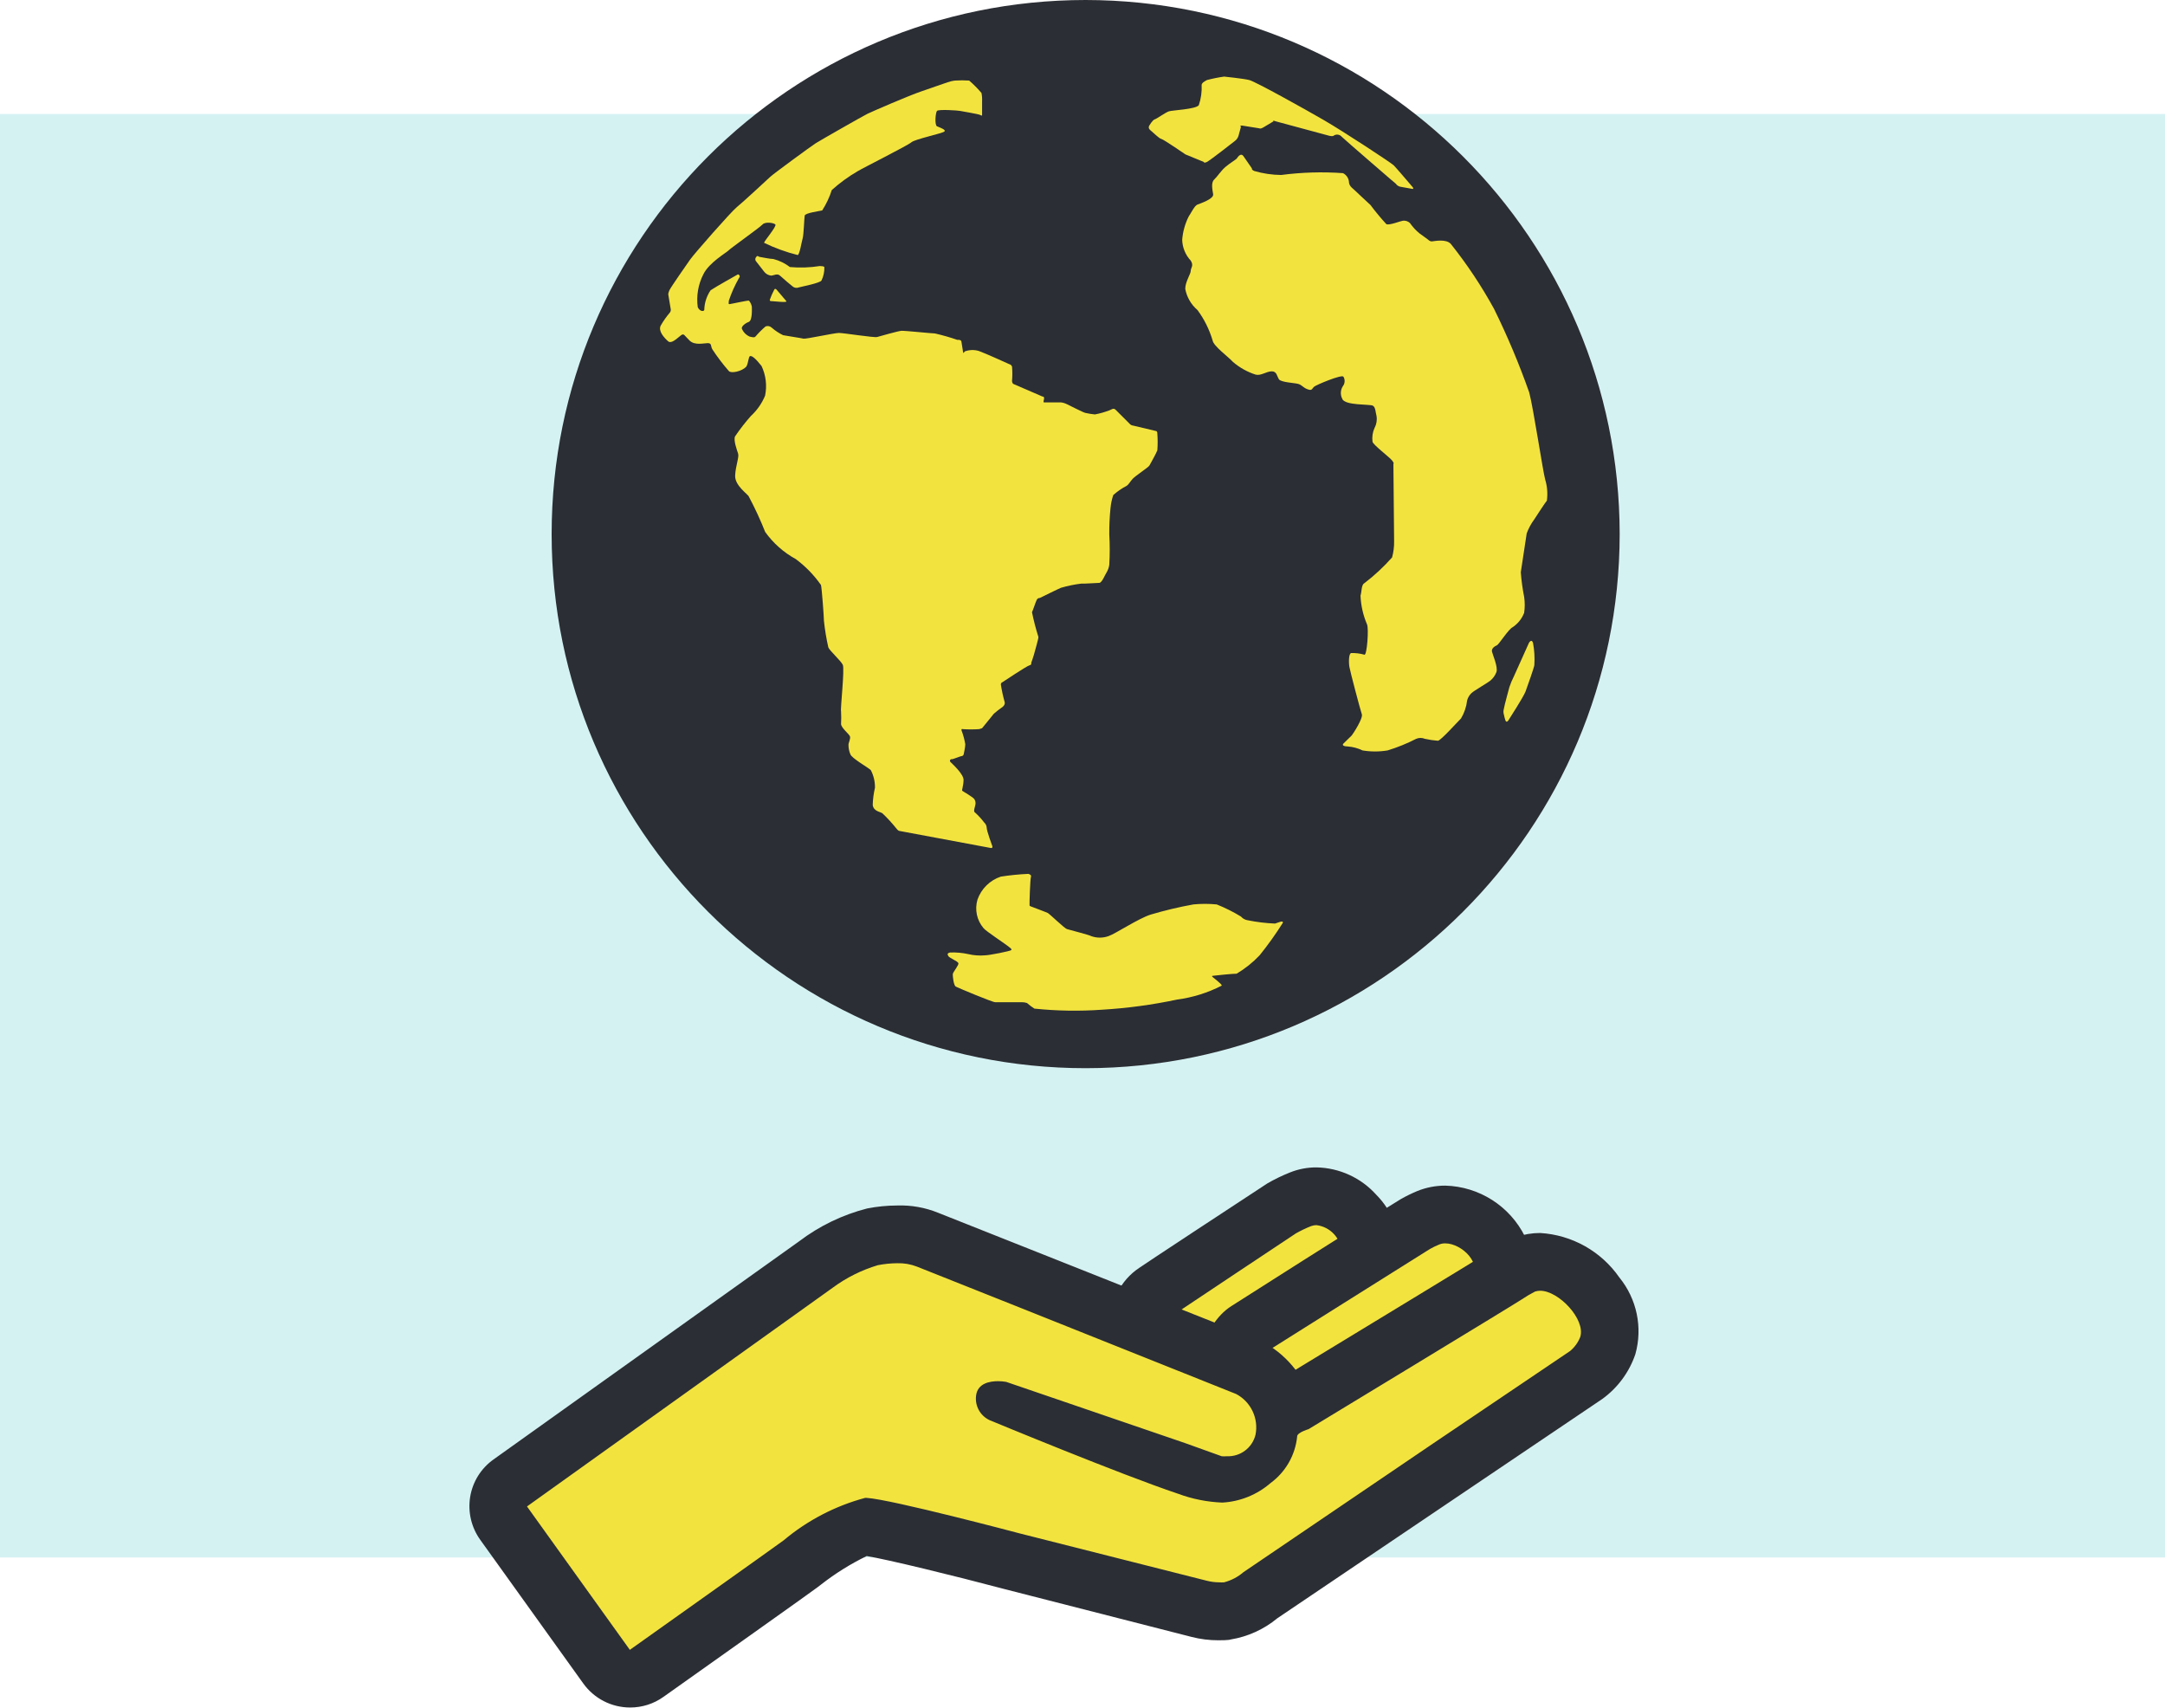
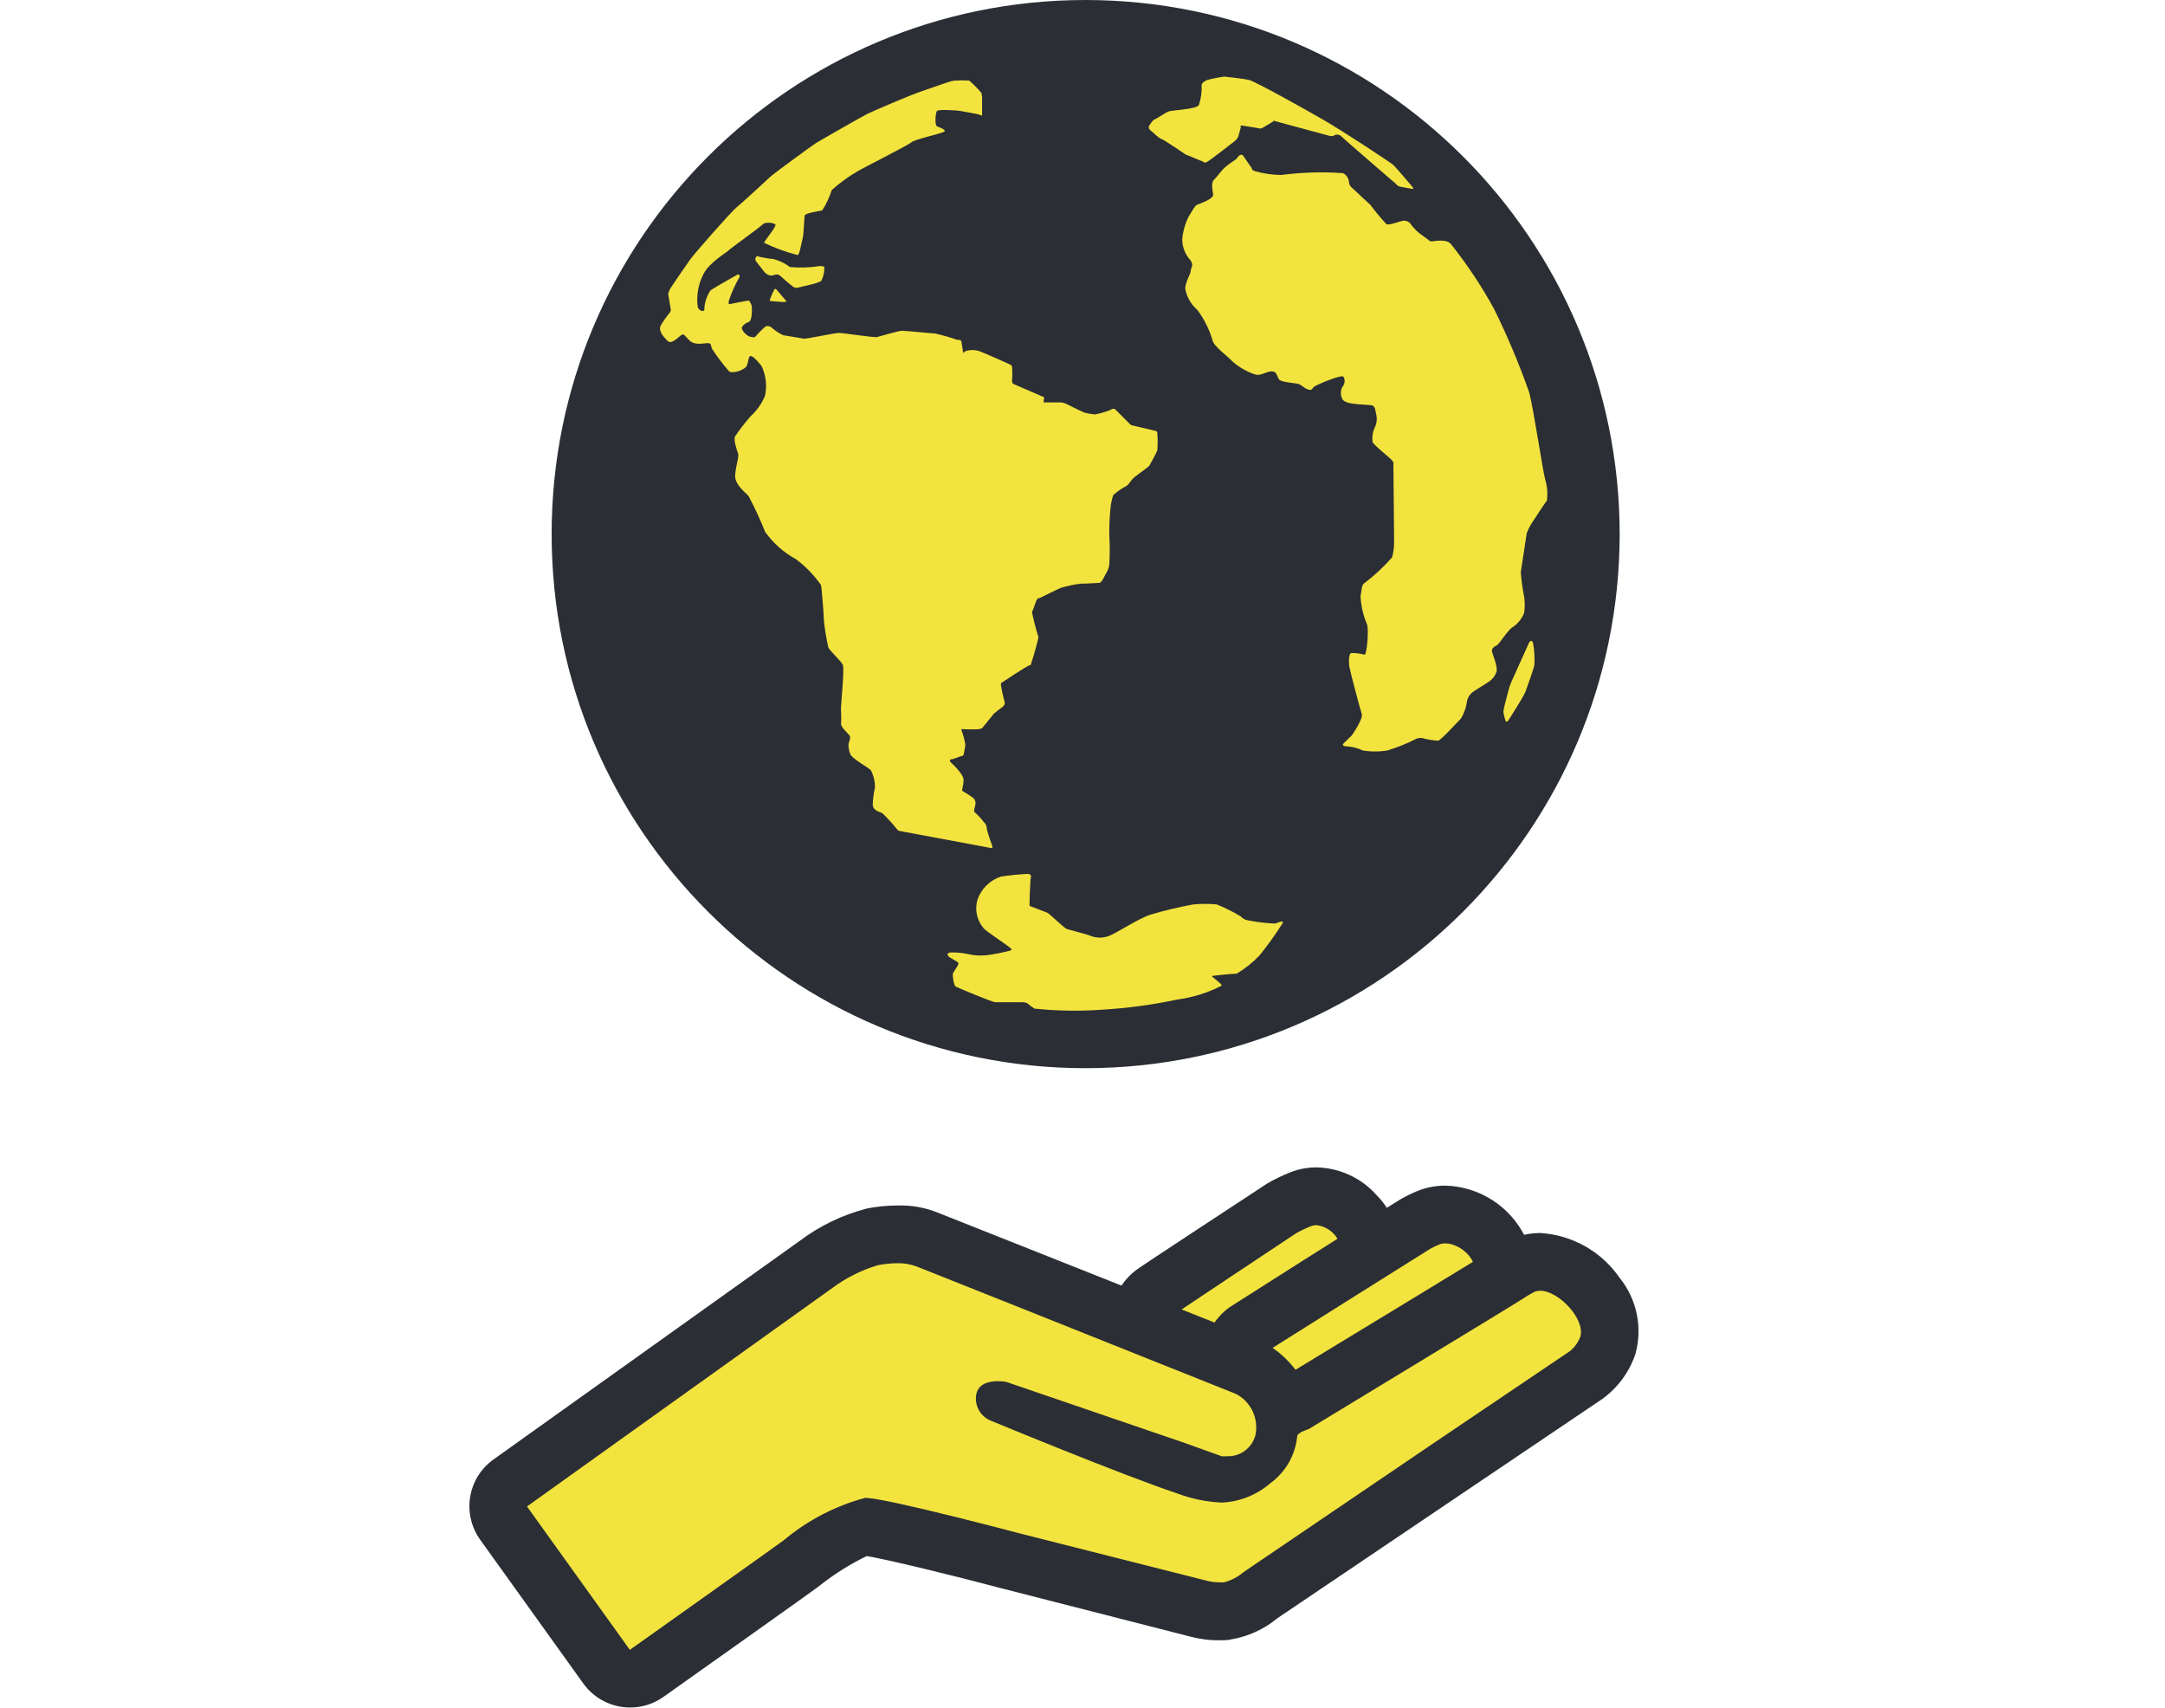
<svg xmlns="http://www.w3.org/2000/svg" width="21.26" height="16.765" viewBox="0 0 21.26 16.765">
  <defs>
    <clipPath id="clip-path">
      <path id="Caminho_47" data-name="Caminho 47" d="M0,0H21.26V-16.765H0Z" fill="none" />
    </clipPath>
  </defs>
  <g id="ico_serconsciente" transform="translate(0 16.765)">
-     <g id="Grupo_39" data-name="Grupo 39" transform="translate(0 -15.646)">
-       <path id="Caminho_31" data-name="Caminho 31" d="M0,0V14.173H21.26V0Z" fill="#d5f2f3" />
-     </g>
    <g id="Grupo_55" data-name="Grupo 55" clip-path="url(#clip-path)">
      <g id="Grupo_40" data-name="Grupo 40" transform="translate(10.661 -6.56)">
        <path id="Caminho_32" data-name="Caminho 32" d="M0,0A4.967,4.967,0,0,1-4.961-4.961,4.967,4.967,0,0,1,0-9.922,4.966,4.966,0,0,1,4.96-4.961,4.966,4.966,0,0,1,0,0" fill="#2b2e34" />
      </g>
      <g id="Grupo_41" data-name="Grupo 41" transform="translate(10.661 -16.765)">
        <path id="Caminho_33" data-name="Caminho 33" d="M0,0A5.244,5.244,0,0,0,0,10.488,5.249,5.249,0,0,0,5.244,5.244,5.249,5.249,0,0,0,0,0M0,.567A4.677,4.677,0,0,1,4.677,5.244,4.677,4.677,0,0,1,0,9.921,4.677,4.677,0,0,1-4.677,5.244,4.677,4.677,0,0,1,0,.567" fill="#2b2e34" />
      </g>
      <g id="Grupo_42" data-name="Grupo 42" transform="translate(6.578 -13.696)">
        <path id="Caminho_34" data-name="Caminho 34" d="M0,0A.046.046,0,0,0,.007-.042L-.016-.18s0-.011.011-.038S.163-.469.2-.522.6-.989.656-1.034s.3-.271.331-.3.4-.3.446-.329.463-.267.508-.289.41-.18.526-.219.283-.1.294-.1a.309.309,0,0,1,.04-.007,1.052,1.052,0,0,1,.138,0,1.075,1.075,0,0,1,.121.122.313.313,0,0,1,.006.081c0,.021,0,.136,0,.136s0,.011-.016,0-.186-.037-.2-.041-.212-.018-.227,0-.024.139,0,.151.092.032.073.051-.289.075-.324.106-.481.255-.526.283a1.513,1.513,0,0,0-.256.186.856.856,0,0,1-.094.2c-.02.006-.167.024-.172.051s-.009.185-.02.223-.03.162-.049.164a1.716,1.716,0,0,1-.33-.12c0-.016.127-.163.111-.18s-.1-.029-.126,0S.591-.628.576-.61.386-.492.33-.378a.545.545,0,0,0-.056.326C.3,0,.344-.014.338-.031A.358.358,0,0,1,.4-.219C.438-.246.664-.373.668-.375A.02.02,0,0,1,.679-.34a1.277,1.277,0,0,0-.1.223c0,.022-.007.035.007.034S.77-.122.777-.117a.129.129,0,0,1,.028.059c0,.021.007.136-.031.15S.7.139.707.158A.146.146,0,0,0,.784.236c.033.007.045.011.056,0a.851.851,0,0,1,.1-.1A.057.057,0,0,1,1,.148a.506.506,0,0,0,.112.074c.033.007.178.028.2.034S1.614.2,1.66.2s.346.048.375.04.207-.059.239-.061.3.026.329.026a2.028,2.028,0,0,1,.22.063s.037-.005.04.017.016.1.017.108.007,0,.017-.012A.218.218,0,0,1,3.034.377c.056.019.3.13.3.13A.035.035,0,0,1,3.36.531a.808.808,0,0,1,0,.14s0,.025.016.031l.282.122A.015.015,0,0,1,3.675.84c0,.018-.013.042,0,.042h.166A.173.173,0,0,1,3.9.9c.022.01.161.082.18.085A.739.739,0,0,0,4.174,1,.814.814,0,0,0,4.316.96c.023-.008.039-.027.061-.006s.125.125.136.136a.054.054,0,0,0,.038.02l.223.053s.013,0,.013.026a1.108,1.108,0,0,1,0,.163c-.008.025-.068.132-.078.15s-.137.1-.165.131-.038.055-.058.068a.616.616,0,0,0-.132.091.573.573,0,0,0-.027.128,2.412,2.412,0,0,0-.012.257,2.56,2.56,0,0,1,0,.3.208.208,0,0,1-.028.077c-.013.017-.043.1-.071.1s-.154.01-.175.007a1.257,1.257,0,0,0-.2.041c-.019.007-.208.1-.208.1a.032.032,0,0,0-.031.02c-.011.022-.036.1-.046.12a2.43,2.43,0,0,0,.063.243c0,.024-.033.13-.039.156s-.032.1-.032.1.009.016-.018.023-.267.167-.267.167-.009,0-.013.019a1.482,1.482,0,0,0,.037.172s.011.026-.021.051a.878.878,0,0,0-.085.066c-.019.023-.106.132-.112.138s-.007.006-.033.013a1.188,1.188,0,0,1-.159,0s-.019-.008-.012.015a.7.7,0,0,1,.036.134c0,.026-.015.095-.015.095a.024.024,0,0,1-.017.02c-.015,0-.086.032-.1.031a.016.016,0,0,0-.013.028c.014.015.129.117.128.176s-.019.1-.013.106.109.063.12.084a.072.072,0,0,1,.01.048c0,.015-.025.071-.006.08a.711.711,0,0,1,.092.1.072.072,0,0,1,.024.049c0,.034.055.181.055.181s.008.023-.014.02l-.9-.168s-.01,0-.029-.025a1.46,1.46,0,0,0-.134-.146C2.07,4.9,2,4.9,1.992,4.834a.871.871,0,0,1,.022-.169.36.36,0,0,0-.041-.173c-.03-.028-.184-.114-.2-.154a.237.237,0,0,1-.019-.095c0-.02.023-.06.014-.083s-.083-.08-.087-.119a1.145,1.145,0,0,0,0-.125c-.008-.025.037-.417.017-.458s-.132-.141-.142-.171a2.238,2.238,0,0,1-.043-.26c0-.038-.021-.321-.029-.352a1.109,1.109,0,0,0-.248-.255.9.9,0,0,1-.3-.266,3.446,3.446,0,0,0-.161-.348C.771,1.787.636,1.7.641,1.6S.682,1.42.67,1.384.623,1.252.64,1.216a1.934,1.934,0,0,1,.155-.2.566.566,0,0,0,.14-.2A.463.463,0,0,0,.9.524C.84.449.808.424.789.427S.772.5.75.531C.708.578.6.6.579.574A1.961,1.961,0,0,1,.416.359C.4.331.413.3.373.3S.245.325.194.275.141.21.121.216s-.1.1-.138.066-.1-.1-.073-.154A.837.837,0,0,1,0,0" fill="#f3e33f" />
      </g>
      <g id="Grupo_43" data-name="Grupo 43" transform="translate(7.603 -13.921)">
        <path id="Caminho_35" data-name="Caminho 35" d="M0,0A.756.756,0,0,0-.044.1c0,.013.008.013.022.013s.155.017.141,0L.023,0S.008-.017,0,0" fill="#f3e33f" />
      </g>
      <g id="Grupo_44" data-name="Grupo 44" transform="translate(7.427 -14.243)">
        <path id="Caminho_36" data-name="Caminho 36" d="M0,0A.033.033,0,0,0,0,.047c.022.027.07.09.078.1A.1.1,0,0,0,.145.184c.026,0,.06-.025.087,0s.115.1.124.106A.059.059,0,0,0,.417.3C.444.292.625.258.64.232A.282.282,0,0,0,.668.1C.659.09.646.093.624.09A1.194,1.194,0,0,1,.33.1.452.452,0,0,0,.167.021C.133.021.037,0,.031,0S.009-.018,0,0" fill="#f3e33f" />
      </g>
      <g id="Grupo_45" data-name="Grupo 45" transform="translate(11.286 -15.532)">
        <path id="Caminho_37" data-name="Caminho 37" d="M0,0S-.018.023.012.047.095.126.118.131.355.283.355.283l.18.074s0,.015.031,0S.843.149.843.149A.1.1,0,0,0,.876.1C.888.059.9.012.9.012S.88,0,.912,0l.169.027S1.09.036,1.12.018l.1-.06s-.016-.014.021,0L1.767.1S1.8.108,1.809.1a.06.06,0,0,1,.082.011c.035.034.478.416.478.416L2.42.57A.073.073,0,0,0,2.463.6l.122.022s.016,0,0-.019S2.424.414,2.4.39,1.909.059,1.712-.055s-.67-.377-.73-.392S.735-.481.735-.481a1.441,1.441,0,0,0-.169.034C.551-.438.516-.422.514-.4a.537.537,0,0,1-.028.2C.456-.16.227-.151.193-.14s-.119.073-.14.079S0,0,0,0" fill="#f3e33f" />
      </g>
      <g id="Grupo_46" data-name="Grupo 46" transform="translate(12.147 -15.211)">
        <path id="Caminho_38" data-name="Caminho 38" d="M0,0S.035-.062.064-.02L.147.1S.139.111.17.125A.98.98,0,0,0,.434.164,3.024,3.024,0,0,1,1.041.146.106.106,0,0,1,1.1.24a.083.083,0,0,0,.027.048c.022.018.15.141.184.171a2.359,2.359,0,0,0,.156.188c.03.013.136-.03.159-.033A.081.081,0,0,1,1.7.638a.492.492,0,0,0,.093.1l.072.052c.016.011.027.028.051.026S2.053.789,2.1.841a4.49,4.49,0,0,1,.424.637,7.494,7.494,0,0,1,.346.822c.042.16.135.781.157.856a.486.486,0,0,1,.016.206c-.011.011-.1.146-.122.181a.563.563,0,0,0-.076.14c-.007.039-.051.343-.058.382a2.029,2.029,0,0,0,.033.242.533.533,0,0,1,0,.156.3.3,0,0,1-.111.14c-.042.018-.136.17-.157.179s-.055.031-.048.062.06.149.044.2a.2.2,0,0,1-.063.087c-.012.012-.163.1-.181.119a.151.151,0,0,0-.044.073A.443.443,0,0,1,2.2,5.5c-.036.035-.2.219-.227.219A.886.886,0,0,1,1.845,5.7.109.109,0,0,0,1.76,5.7a1.707,1.707,0,0,1-.281.114.745.745,0,0,1-.246,0,.4.4,0,0,0-.146-.039c-.032,0-.058-.01-.043-.027s.069-.065.082-.08.114-.17.1-.209-.114-.418-.122-.464-.007-.137.019-.137a.432.432,0,0,1,.128.016c.025.014.046-.262.025-.3a.8.8,0,0,1-.063-.28c.013-.039.007-.106.038-.122a1.927,1.927,0,0,0,.272-.253.555.555,0,0,0,.02-.157c0-.048-.007-.763-.007-.763s.012,0-.013-.032-.182-.15-.192-.183a.253.253,0,0,1,.02-.137.181.181,0,0,0,.019-.118c-.01-.035-.008-.084-.036-.1s-.276,0-.3-.067a.124.124,0,0,1,.011-.132.083.083,0,0,0,0-.086c-.018-.023-.268.081-.289.1s-.017.041-.063.024S.638,2.225.6,2.215.432,2.2.412,2.17.392,2.091.34,2.092s-.106.046-.157.032A.639.639,0,0,1-.039,2c-.046-.051-.189-.154-.2-.21a.962.962,0,0,0-.149-.3.359.359,0,0,1-.12-.208c0-.069.054-.146.054-.177s.032-.049,0-.1A.312.312,0,0,1-.538.8.62.62,0,0,1-.476.575c.03-.047.06-.109.087-.12S-.226.4-.234.353-.256.239-.224.209-.158.123-.112.084-.008.012,0,0" fill="#f3e33f" />
      </g>
      <g id="Grupo_47" data-name="Grupo 47" transform="translate(10.099 -8.185)">
        <path id="Caminho_39" data-name="Caminho 39" d="M0,0S.033.009.025.028.009.3.011.309.019.317.033.323.172.375.19.384s.163.15.188.158S.6.6.616.611a.252.252,0,0,0,.171,0C.853.589,1.08.438,1.2.4A3.931,3.931,0,0,1,1.62.3a1.215,1.215,0,0,1,.229,0,1.6,1.6,0,0,1,.238.119.11.11,0,0,0,.069.037,1.715,1.715,0,0,0,.265.032c.03-.008.084-.036.077-.007A3.364,3.364,0,0,1,2.27.8a1.059,1.059,0,0,1-.225.18c-.035,0-.2.016-.217.019s-.033,0-.021.012.09.068.092.086a1.341,1.341,0,0,1-.438.137,4.976,4.976,0,0,1-.742.1,3.8,3.8,0,0,1-.66-.011.581.581,0,0,1-.073-.055A.16.16,0,0,0-.067,1.26s-.233,0-.26,0-.364-.141-.386-.153-.03-.1-.03-.121S-.68.895-.688.876-.776.825-.786.808-.8.779-.769.772A.715.715,0,0,1-.59.788.519.519,0,0,0-.428.8C-.388.8-.177.759-.168.748S-.189.721-.2.71-.417.563-.44.534A.3.3,0,0,1-.5.252.365.365,0,0,1-.271.027,2.511,2.511,0,0,1,0,0" fill="#f3e33f" />
      </g>
      <g id="Grupo_48" data-name="Grupo 48" transform="translate(14.767 -9.753)">
        <path id="Caminho_40" data-name="Caminho 40" d="M0,0A.091.091,0,0,1,0-.049C.006-.088.049-.241.055-.266A.829.829,0,0,1,.1-.373L.247-.7s.025-.045.04,0A.868.868,0,0,1,.3-.482c0,.017-.068.21-.087.261S.045.061.045.061.027.09.016.061A.5.5,0,0,1,0,0" fill="#f3e33f" />
      </g>
      <g id="Grupo_49" data-name="Grupo 49" transform="translate(11.886 -3.342)">
        <path id="Caminho_41" data-name="Caminho 41" d="M0,0A.337.337,0,0,1-.123-.025L-.5-.182A.345.345,0,0,1-.694-.418.352.352,0,0,1-.562-.725C-.516-.759.689-1.551.689-1.551a1.294,1.294,0,0,1,.2-.1.576.576,0,0,1,.154-.03.532.532,0,0,1,.38.179.517.517,0,0,1,.148.386A.447.447,0,0,1,1.4-.836L.211-.073A.553.553,0,0,1,0,0" fill="#f3e33f" />
      </g>
      <g id="Grupo_50" data-name="Grupo 50" transform="translate(12.927 -5.303)">
        <path id="Caminho_42" data-name="Caminho 42" d="M0,0A.688.688,0,0,0-.258.049,1.7,1.7,0,0,0-.483.158c-1.23.807-1.275.84-1.29.852a.63.63,0,0,0-.242.58.593.593,0,0,0,.378.456l.36.15a.638.638,0,0,0,.236.048.659.659,0,0,0,.382-.129L.516,1.364a.645.645,0,0,0,.3-.538A.782.782,0,0,0,.589.27.81.81,0,0,0,0,0M0,.567a.279.279,0,0,1,.246.26A.074.074,0,0,1,.211.886l-1.193.763a.13.13,0,0,1-.059.029l-.01,0-.381-.159s-.052-.016,0-.052S-.2.647-.2.647A1.231,1.231,0,0,1-.051.576.152.152,0,0,1,0,.567" fill="#2b2e34" />
      </g>
      <g id="Grupo_51" data-name="Grupo 51" transform="translate(12.699 -2.837)">
        <path id="Caminho_43" data-name="Caminho 43" d="M0,0A.346.346,0,0,1-.28-.172.644.644,0,0,0-.464-.341.366.366,0,0,1-.605-.6.361.361,0,0,1-.484-.845C-.456-.866,1.159-1.887,1.2-1.912a1.159,1.159,0,0,1,.126-.061A.707.707,0,0,1,1.494-2a.613.613,0,0,1,.525.339.449.449,0,0,1-.056.488,1.2,1.2,0,0,1-.125.112L.172-.049A.384.384,0,0,1,0,0" fill="#f3e33f" />
      </g>
      <g id="Grupo_52" data-name="Grupo 52" transform="translate(14.193 -5.124)">
        <path id="Caminho_44" data-name="Caminho 44" d="M0,0A.728.728,0,0,0-.275.053a1.5,1.5,0,0,0-.16.078C-.47.152-1.03.5-2.1,1.182a.53.53,0,0,0-.054.039.645.645,0,0,0-.228.462.6.6,0,0,0,.2.45l.05.04a1.19,1.19,0,0,1,.112.089.627.627,0,0,0,.524.309.617.617,0,0,0,.319-.091L.482,1.471A.871.871,0,0,0,.689,1.29.738.738,0,0,0,.782.5.9.9,0,0,0,0,0M0,.567c.163,0,.379.207.25.365A.383.383,0,0,1,.187.987L-1.469,2A.048.048,0,0,1-1.493,2a.034.034,0,0,1-.028-.017c-.039-.111-.271-.269-.29-.285s.013-.041.013-.041S-.193.647-.151.622A.778.778,0,0,1-.06.578.149.149,0,0,1,0,.567" fill="#2b2e34" />
      </g>
      <g id="Grupo_53" data-name="Grupo 53" transform="translate(6.188 -0.284)">
        <path id="Caminho_45" data-name="Caminho 45" d="M0,0A.283.283,0,0,1-.23-.119L-1.24-1.526a.281.281,0,0,1-.049-.212.287.287,0,0,1,.114-.184l3-2.146a1.613,1.613,0,0,1,.551-.27,1.291,1.291,0,0,1,.241-.024.763.763,0,0,1,.317.058L6.057-3.061a.729.729,0,0,1,.356.417.6.6,0,0,1,.166-.077c0-.008,1.92-1.174,2.021-1.238a1.373,1.373,0,0,1,.161-.095.553.553,0,0,1,.175-.037.747.747,0,0,1,.549.321.563.563,0,0,1,.115.5.588.588,0,0,1-.2.279L6.178-.812a.673.673,0,0,1-.314.147H5.807a.857.857,0,0,1-.229-.022L3.757-1.152c-.61-.161-1.319-.332-1.453-.339a2.082,2.082,0,0,0-.611.349c-.011.01-.03.025-1.529,1.089A.279.279,0,0,1,0,0" fill="#f3e33f" />
      </g>
      <g id="Grupo_54" data-name="Grupo 54" transform="translate(8.811 -4.929)">
        <path id="Caminho_46" data-name="Caminho 46" d="M0,0A1.568,1.568,0,0,0-.295.029,1.874,1.874,0,0,0-.964.352l-3,2.141a.562.562,0,0,0-.23.368.567.567,0,0,0,.1.423l1.01,1.408a.566.566,0,0,0,.462.237.56.56,0,0,0,.327-.105C-.784,3.753-.77,3.74-.746,3.72A2.5,2.5,0,0,1-.3,3.442c.2.033.836.187,1.356.325l1.834.469a1.049,1.049,0,0,0,.263.033c.025,0,.1,0,.122-.008a.963.963,0,0,0,.457-.208L5.577,2.808,6.923,1.9a.9.9,0,0,0,.325-.44A.835.835,0,0,0,7.091.707,1.021,1.021,0,0,0,6.313.27a.728.728,0,0,0-.237.04.471.471,0,0,0-.065.028,1.832,1.832,0,0,0-.2.118c-.074.048-1.125.686-1.9,1.157a.991.991,0,0,0-.3-.262.609.609,0,0,0-.063-.03L1.438.483.4.071A.981.981,0,0,0,0,0M0,.567A.494.494,0,0,1,.193.6l1.035.412,2.1.839a.371.371,0,0,1,.19.4.277.277,0,0,1-.282.211.281.281,0,0,1-.05,0l-.362-.13L1.07,1.732a.458.458,0,0,0-.081-.007c-.081,0-.2.021-.215.141a.233.233,0,0,0,.153.25s1.265.525,1.83.714a1.408,1.408,0,0,0,.435.087.789.789,0,0,0,.474-.192.646.646,0,0,0,.261-.458c0-.038.112-.071.112-.071S6.075.962,6.134.921A1.212,1.212,0,0,1,6.263.845a.169.169,0,0,1,.05-.008c.183,0,.447.281.394.453a.337.337,0,0,1-.1.139l-1.347.909L3.4,3.6a.477.477,0,0,1-.191.1.4.4,0,0,1-.048,0,.5.5,0,0,1-.123-.016L1.2,3.219S-.059,2.885-.3,2.871H-.316a2.084,2.084,0,0,0-.8.417c-.02.017-1.51,1.075-1.51,1.075l-1.01-1.408,3-2.146A1.441,1.441,0,0,1-.19.586,1.029,1.029,0,0,1,0,.567" fill="#2b2e34" />
      </g>
    </g>
  </g>
</svg>
